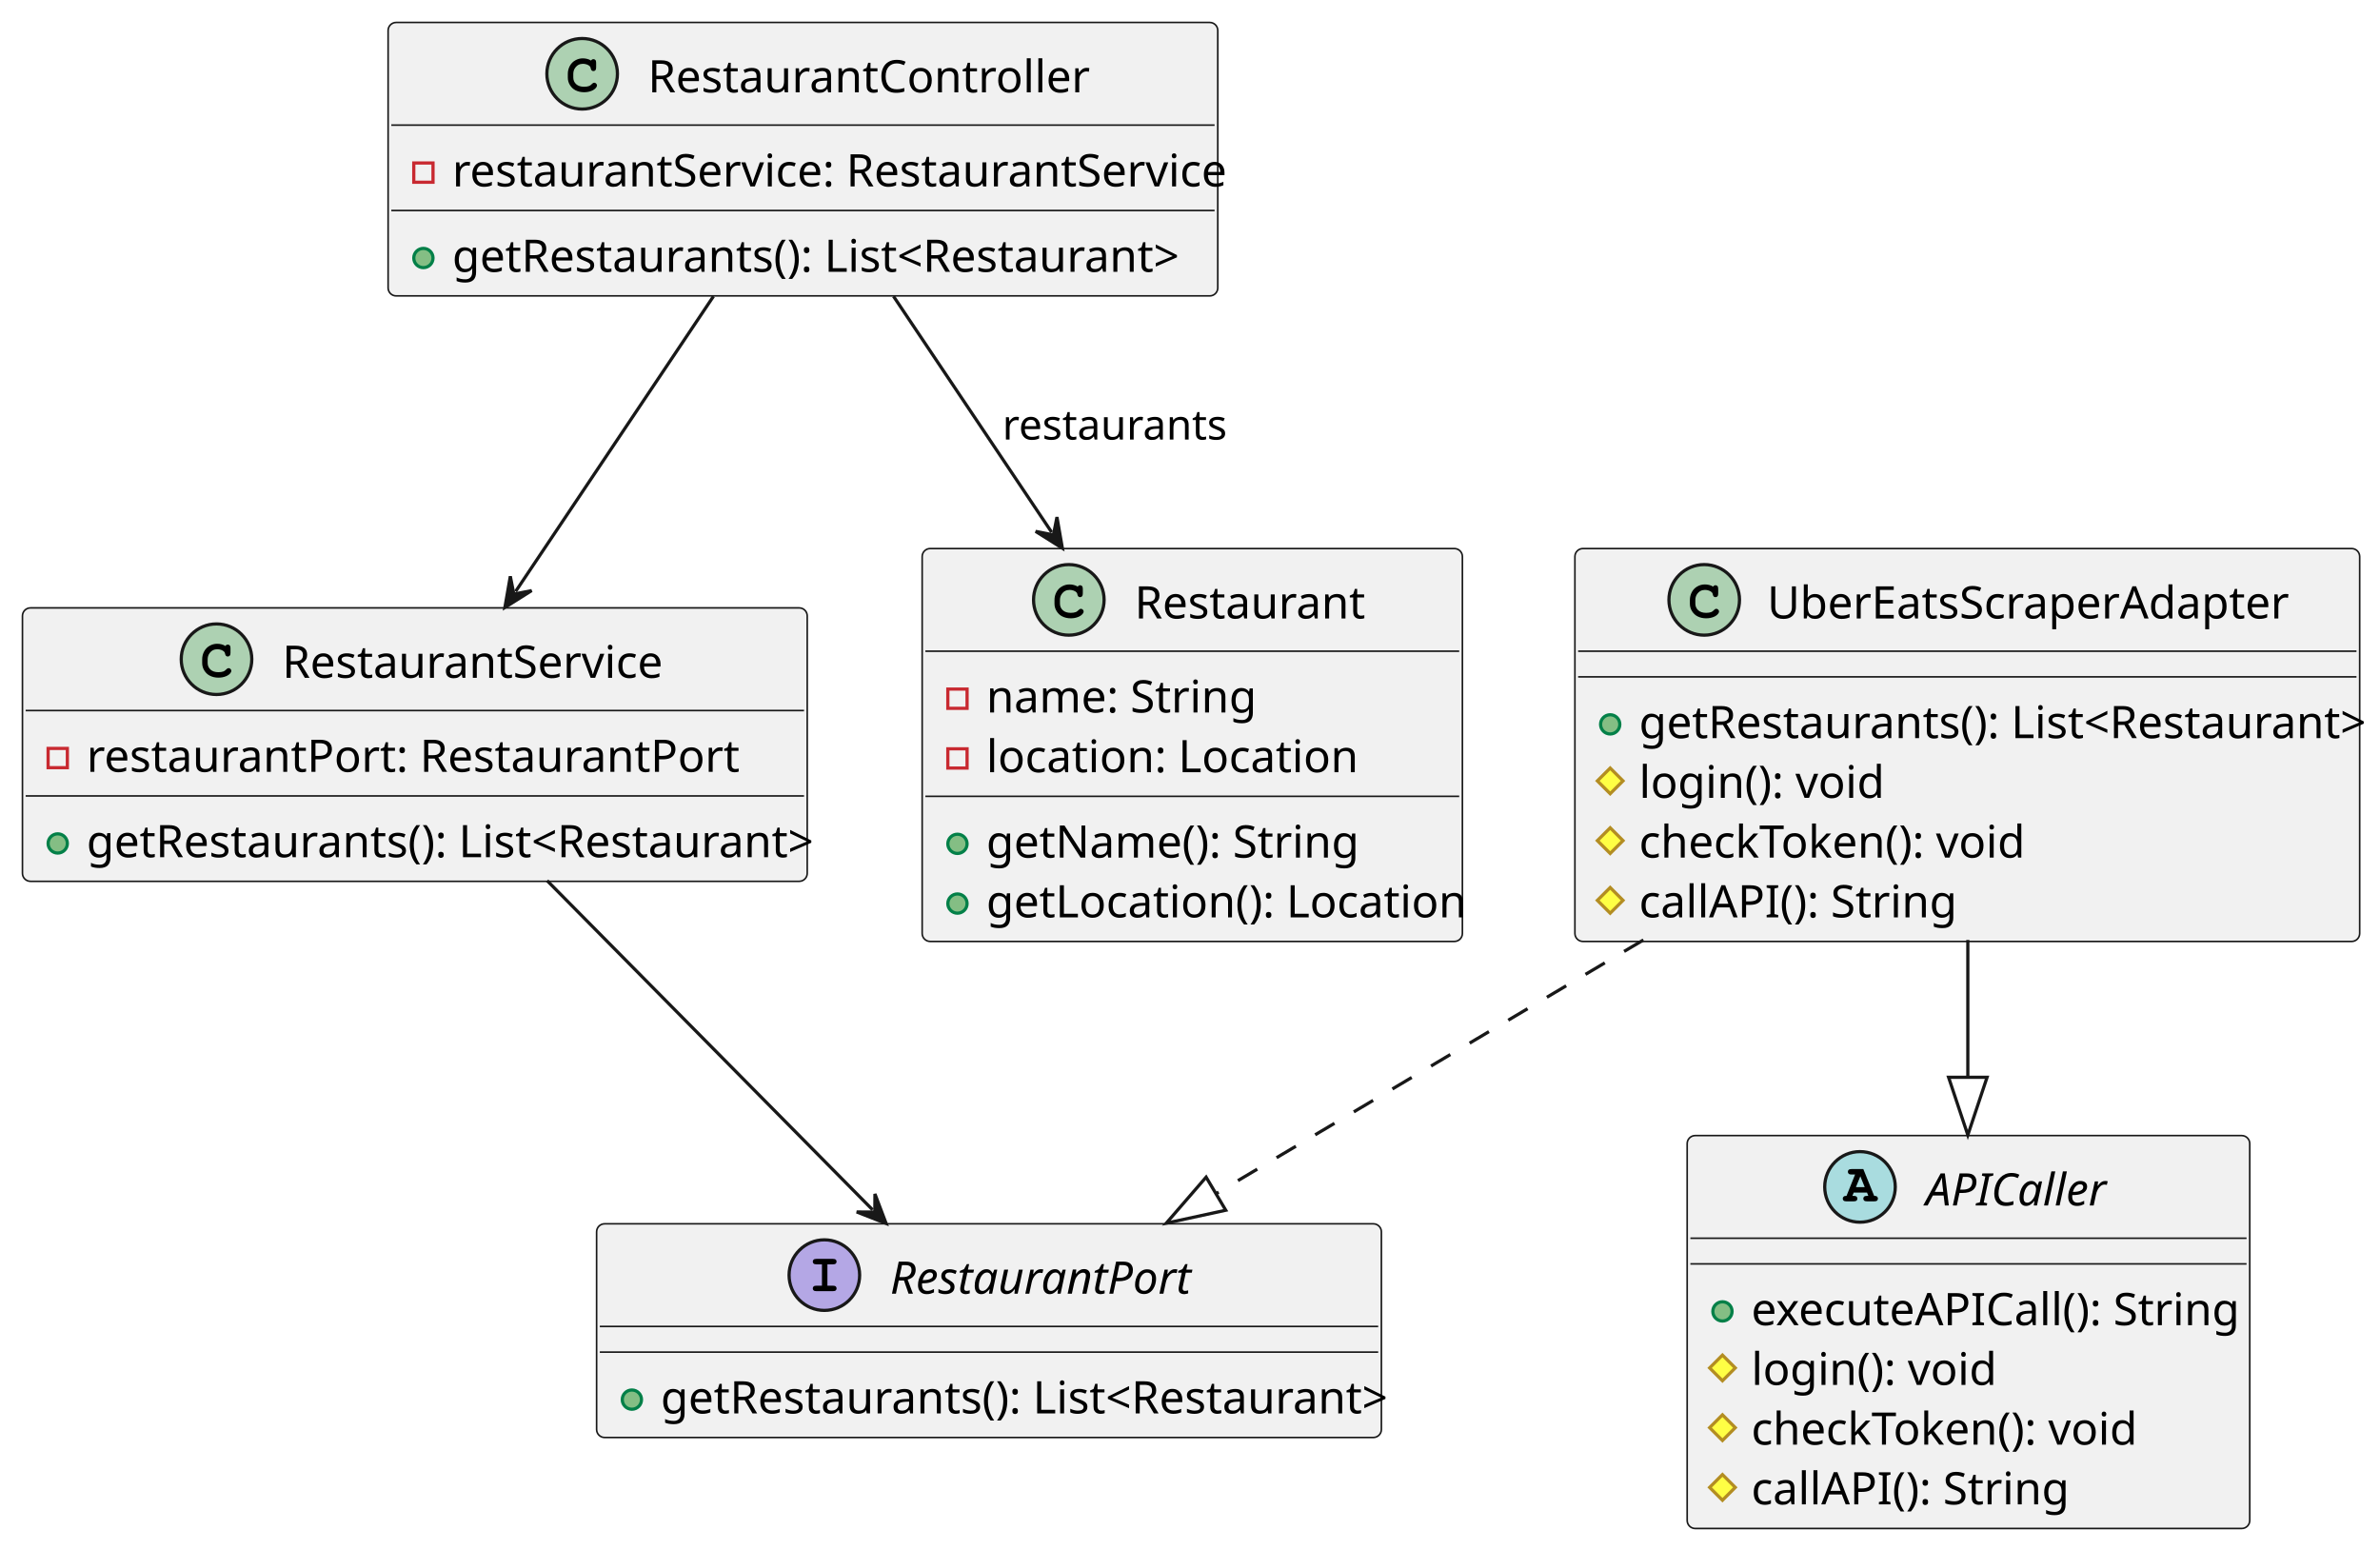
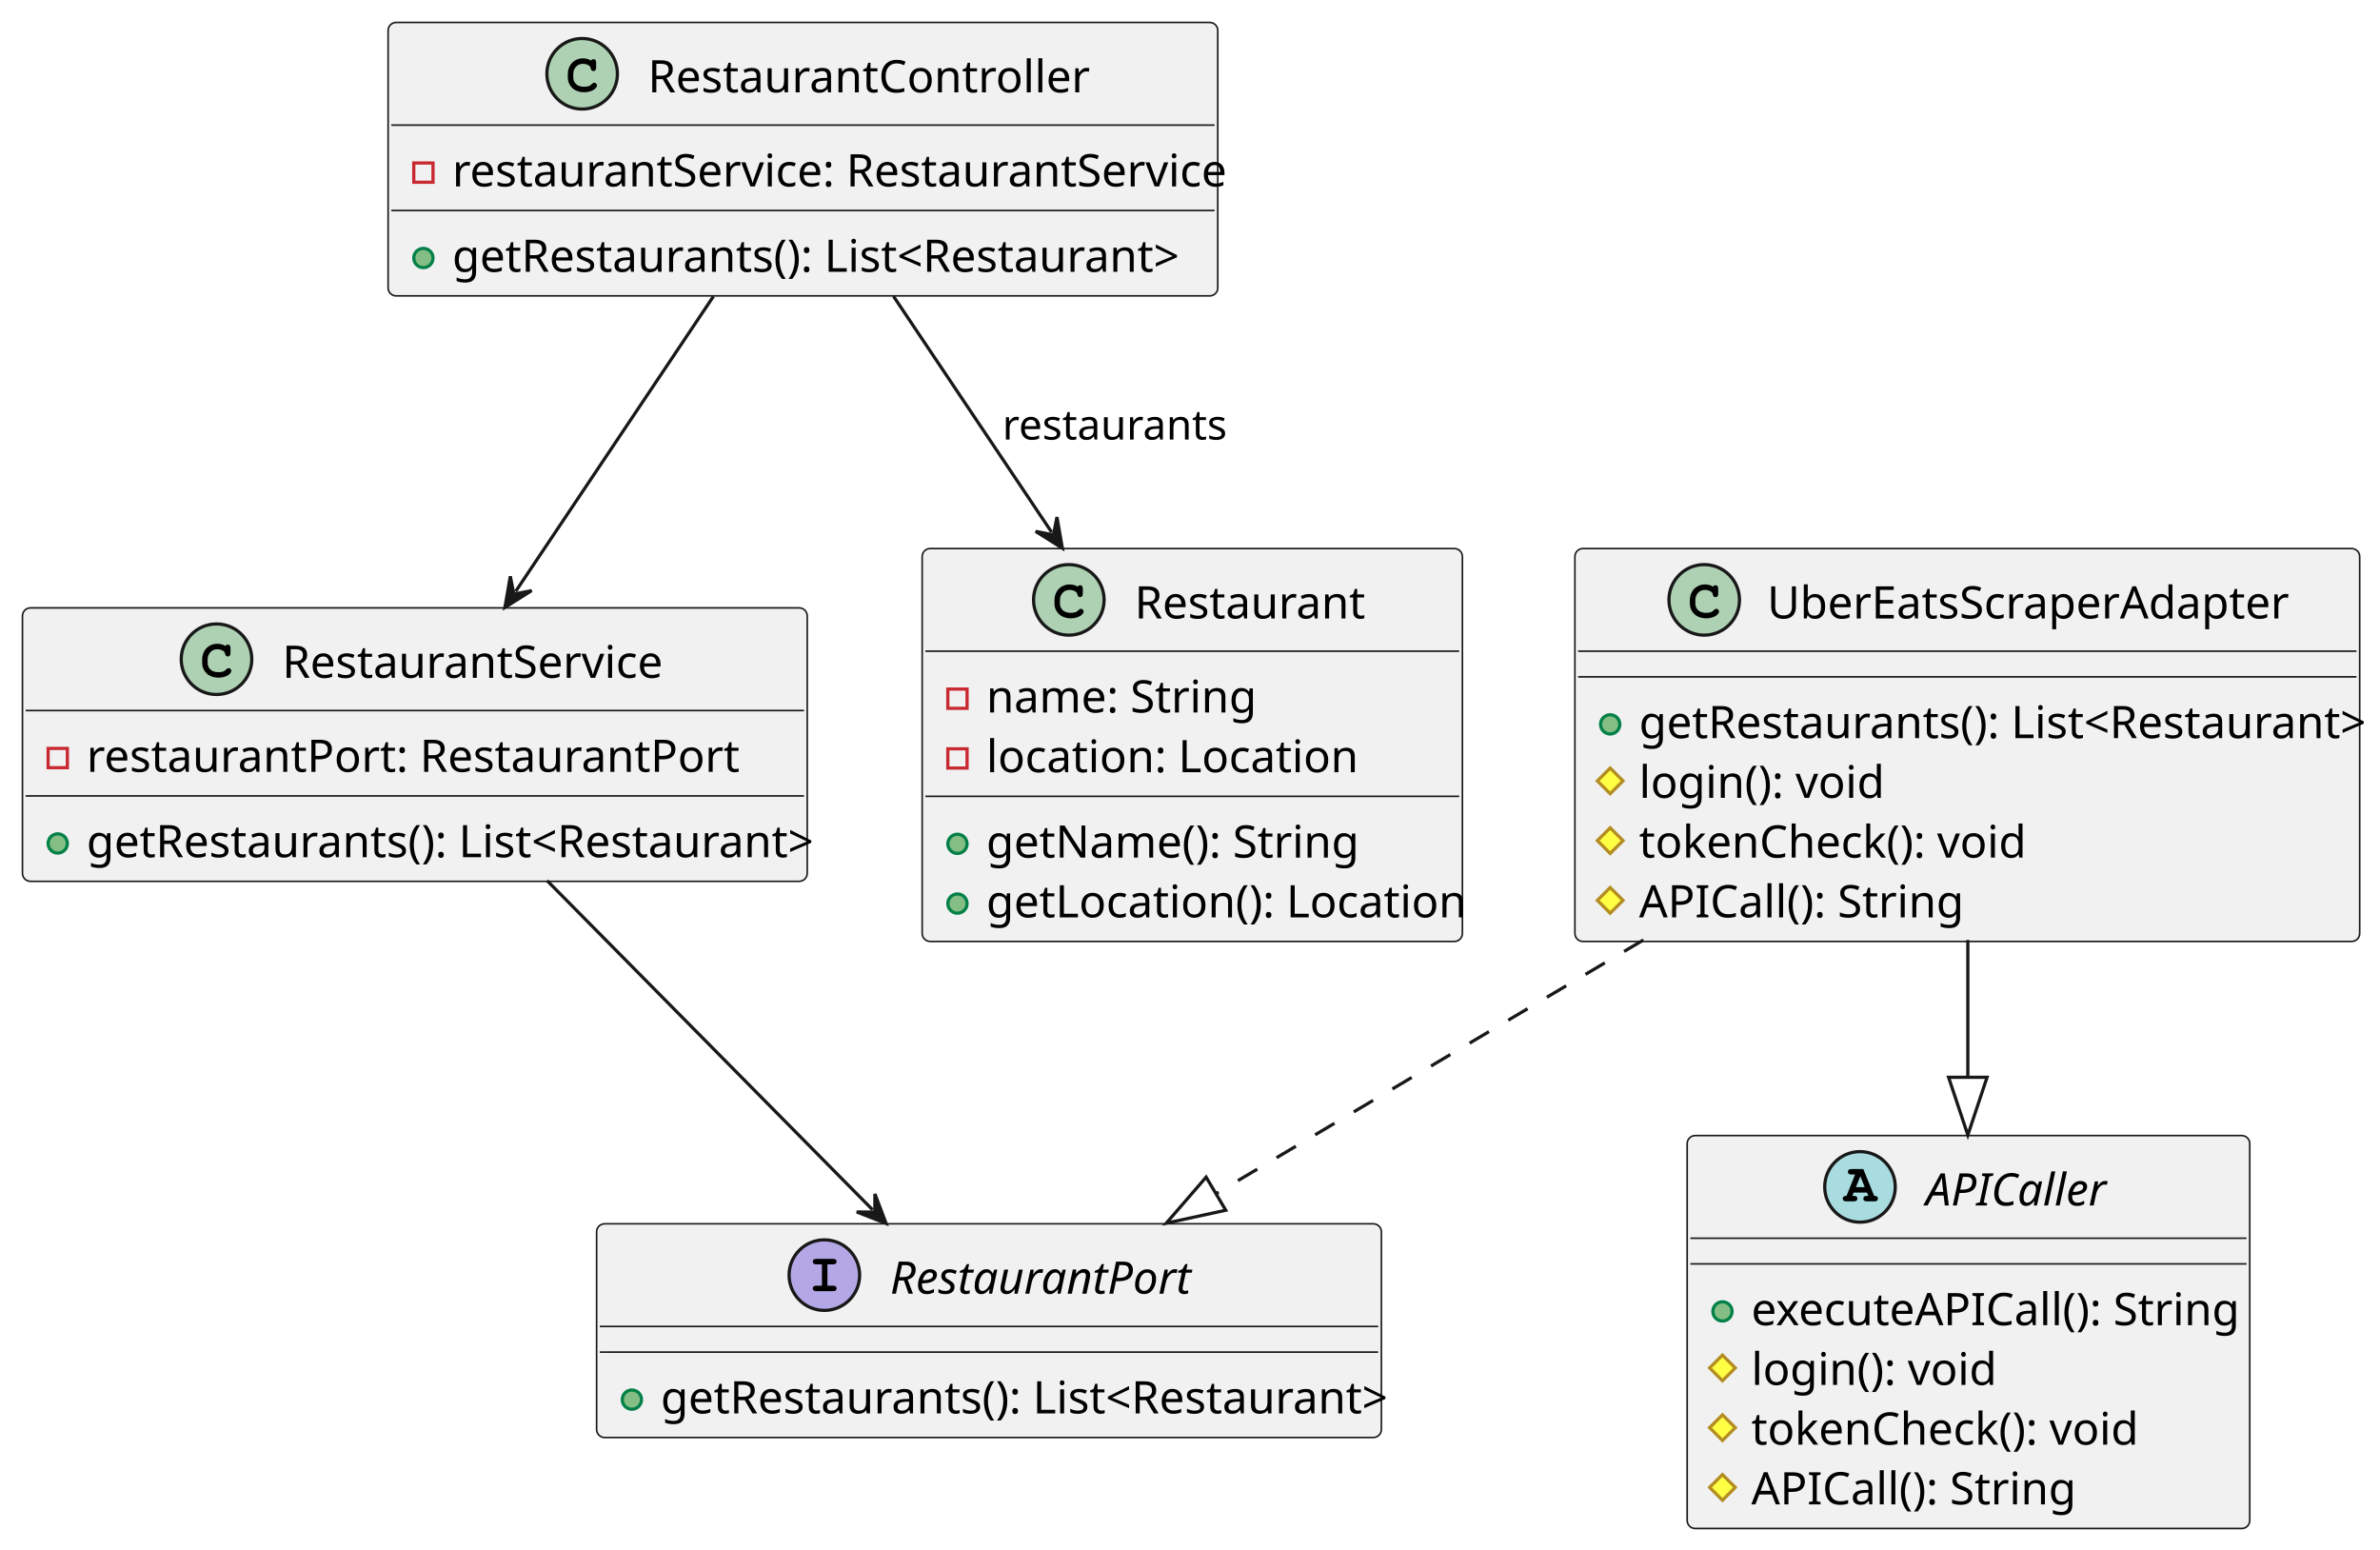
<svg xmlns="http://www.w3.org/2000/svg" contentStyleType="text/css" height="483px" preserveAspectRatio="none" style="width:742px;height:483px;background:#FFFFFF;" version="1.1" viewBox="0 0 742 483" width="742px" zoomAndPan="magnify">
  <defs />
  <g>
    <g id="elem_RestaurantController">
      <rect codeLine="3" fill="#F1F1F1" height="85.242" id="RestaurantController" rx="2.5" ry="2.5" style="stroke:#181818;stroke-width:0.5;" width="258.661" x="121" y="7" />
      <ellipse cx="181.495" cy="23" fill="#ADD1B2" rx="11" ry="11" style="stroke:#181818;stroke-width:1.0;" />
      <path d="M184.26,18.875 Q184.417,18.656 184.604,18.547 Q184.792,18.438 185.01,18.438 Q185.385,18.438 185.62,18.703 Q185.854,18.953 185.854,19.562 L185.854,21.016 Q185.854,21.625 185.62,21.891 Q185.385,22.156 185.01,22.156 Q184.667,22.156 184.463,21.953 Q184.26,21.766 184.151,21.25 Q184.104,20.891 183.917,20.703 Q183.588,20.328 182.979,20.109 Q182.37,19.891 181.745,19.891 Q180.979,19.891 180.338,20.219 Q179.713,20.547 179.213,21.297 Q178.729,22.047 178.729,23.078 L178.729,24.172 Q178.729,25.406 179.62,26.234 Q180.51,27.047 182.104,27.047 Q183.042,27.047 183.698,26.797 Q184.088,26.641 184.51,26.203 Q184.776,25.938 184.917,25.859 Q185.073,25.781 185.276,25.781 Q185.604,25.781 185.854,26.047 Q186.12,26.297 186.12,26.641 Q186.12,26.984 185.776,27.391 Q185.276,27.969 184.479,28.297 Q183.401,28.75 182.104,28.75 Q180.588,28.75 179.385,28.125 Q178.401,27.625 177.713,26.562 Q177.026,25.484 177.026,24.203 L177.026,23.047 Q177.026,21.719 177.635,20.578 Q178.26,19.422 179.354,18.812 Q180.448,18.188 181.682,18.188 Q182.417,18.188 183.057,18.359 Q183.713,18.516 184.26,18.875 Z " fill="#000000" />
      <text fill="#000000" font-family="sans-serif" font-size="14" lengthAdjust="spacing" textLength="129.172" x="201.995" y="28.797">RestaurantController</text>
      <line style="stroke:#181818;stroke-width:0.5;" x1="122" x2="378.661" y1="39" y2="39" />
      <rect fill="none" height="6" style="stroke:#C82930;stroke-width:1.0;" width="6" x="129" y="50.81" />
      <text fill="#000000" font-family="sans-serif" font-size="14" lengthAdjust="spacing" textLength="232.661" x="141" y="58.107">restaurantService: RestaurantService</text>
      <line style="stroke:#181818;stroke-width:0.5;" x1="122" x2="378.661" y1="65.621" y2="65.621" />
      <ellipse cx="132" cy="80.432" fill="#84BE84" rx="3" ry="3" style="stroke:#038048;stroke-width:1.0;" />
      <text fill="#000000" font-family="sans-serif" font-size="14" lengthAdjust="spacing" textLength="218.668" x="141" y="84.728">getRestaurants(): List&lt;Restaurant&gt;</text>
    </g>
    <g id="elem_RestaurantService">
      <rect codeLine="9" fill="#F1F1F1" height="85.242" id="RestaurantService" rx="2.5" ry="2.5" style="stroke:#181818;stroke-width:0.5;" width="244.668" x="7" y="189.5" />
      <ellipse cx="67.501" cy="205.5" fill="#ADD1B2" rx="11" ry="11" style="stroke:#181818;stroke-width:1.0;" />
      <path d="M70.267,201.375 Q70.423,201.156 70.611,201.047 Q70.798,200.938 71.017,200.938 Q71.392,200.938 71.626,201.203 Q71.861,201.453 71.861,202.062 L71.861,203.516 Q71.861,204.125 71.626,204.391 Q71.392,204.656 71.017,204.656 Q70.673,204.656 70.47,204.453 Q70.267,204.266 70.158,203.75 Q70.111,203.391 69.923,203.203 Q69.595,202.828 68.986,202.609 Q68.376,202.391 67.751,202.391 Q66.986,202.391 66.345,202.719 Q65.72,203.047 65.22,203.797 Q64.736,204.547 64.736,205.578 L64.736,206.672 Q64.736,207.906 65.626,208.734 Q66.517,209.547 68.111,209.547 Q69.048,209.547 69.705,209.297 Q70.095,209.141 70.517,208.703 Q70.783,208.438 70.923,208.359 Q71.08,208.281 71.283,208.281 Q71.611,208.281 71.861,208.547 Q72.126,208.797 72.126,209.141 Q72.126,209.484 71.783,209.891 Q71.283,210.469 70.486,210.797 Q69.408,211.25 68.111,211.25 Q66.595,211.25 65.392,210.625 Q64.408,210.125 63.72,209.062 Q63.033,207.984 63.033,206.703 L63.033,205.547 Q63.033,204.219 63.642,203.078 Q64.267,201.922 65.361,201.312 Q66.455,200.688 67.689,200.688 Q68.423,200.688 69.064,200.859 Q69.72,201.016 70.267,201.375 Z " fill="#000000" />
      <text fill="#000000" font-family="sans-serif" font-size="14" lengthAdjust="spacing" textLength="115.165" x="88.001" y="211.297">RestaurantService</text>
      <line style="stroke:#181818;stroke-width:0.5;" x1="8" x2="250.668" y1="221.5" y2="221.5" />
      <rect fill="none" height="6" style="stroke:#C82930;stroke-width:1.0;" width="6" x="15" y="233.31" />
      <text fill="#000000" font-family="sans-serif" font-size="14" lengthAdjust="spacing" textLength="190.648" x="27" y="240.607">restaurantPort: RestaurantPort</text>
      <line style="stroke:#181818;stroke-width:0.5;" x1="8" x2="250.668" y1="248.121" y2="248.121" />
      <ellipse cx="18" cy="262.932" fill="#84BE84" rx="3" ry="3" style="stroke:#038048;stroke-width:1.0;" />
      <text fill="#000000" font-family="sans-serif" font-size="14" lengthAdjust="spacing" textLength="218.668" x="27" y="267.228">getRestaurants(): List&lt;Restaurant&gt;</text>
    </g>
    <g id="elem_APICaller">
      <rect codeLine="15" fill="#F1F1F1" height="122.484" id="APICaller" rx="2.5" ry="2.5" style="stroke:#181818;stroke-width:0.5;" width="175.393" x="526" y="354" />
      <ellipse cx="579.881" cy="370" fill="#A9DCDF" rx="11" ry="11" style="stroke:#181818;stroke-width:1.0;" />
      <path d="M582.068,371.766 L577.928,371.766 L577.506,372.797 L577.928,372.797 Q578.537,372.797 578.803,373.031 Q579.068,373.266 579.068,373.656 Q579.068,374.031 578.803,374.266 Q578.537,374.5 577.928,374.5 L575.631,374.5 Q575.021,374.5 574.771,374.266 Q574.506,374.031 574.506,373.641 Q574.506,373.266 574.787,373.031 Q575.053,372.781 575.678,372.797 L578.35,366.141 L577.24,366.141 Q576.631,366.141 576.365,365.906 Q576.1,365.672 576.1,365.281 Q576.1,364.906 576.365,364.672 Q576.631,364.438 577.24,364.438 L580.912,364.438 L584.303,372.797 Q584.896,372.797 585.084,372.938 Q585.475,373.203 585.475,373.656 Q585.475,374.031 585.209,374.266 Q584.959,374.5 584.35,374.5 L582.053,374.5 Q581.443,374.5 581.178,374.266 Q580.912,374.031 580.912,373.641 Q580.912,373.266 581.178,373.031 Q581.443,372.797 582.053,372.797 L582.475,372.797 L582.068,371.766 Z M581.35,370.062 L579.99,366.688 L578.615,370.062 L581.35,370.062 Z " fill="#000000" />
      <text fill="#000000" font-family="sans-serif" font-size="14" font-style="italic" lengthAdjust="spacing" textLength="59.131" x="600.381" y="375.797">APICaller</text>
      <line style="stroke:#181818;stroke-width:0.5;" x1="527" x2="700.393" y1="386" y2="386" />
      <line style="stroke:#181818;stroke-width:0.5;" x1="527" x2="700.393" y1="394" y2="394" />
      <ellipse cx="537" cy="408.81" fill="#84BE84" rx="3" ry="3" style="stroke:#038048;stroke-width:1.0;" />
      <text fill="#000000" font-family="sans-serif" font-size="14" lengthAdjust="spacing" textLength="149.393" x="546" y="413.107">executeAPICall(): String</text>
      <polygon fill="#FFFF44" points="537,422.432,541,426.432,537,430.432,533,426.432" style="stroke:#B38D22;stroke-width:1.0;" />
      <text fill="#000000" font-family="sans-serif" font-size="14" lengthAdjust="spacing" textLength="72.365" x="546" y="431.728">login(): void</text>
      <polygon fill="#FFFF44" points="537,441.053,541,445.053,537,449.053,533,445.053" style="stroke:#B38D22;stroke-width:1.0;" />
-       <text fill="#000000" font-family="sans-serif" font-size="14" lengthAdjust="spacing" textLength="118.269" x="546" y="450.35">checkToken(): void</text>
+       <text fill="#000000" font-family="sans-serif" font-size="14" lengthAdjust="spacing" textLength="116.717" x="546" y="450.35">tokenCheck(): void</text>
      <polygon fill="#FFFF44" points="537,459.674,541,463.674,537,467.674,533,463.674" style="stroke:#B38D22;stroke-width:1.0;" />
-       <text fill="#000000" font-family="sans-serif" font-size="14" lengthAdjust="spacing" textLength="97.248" x="546" y="468.971">callAPI(): String</text>
+       <text fill="#000000" font-family="sans-serif" font-size="14" lengthAdjust="spacing" textLength="100.358" x="546" y="468.971">APICall(): String</text>
    </g>
    <g id="elem_RestaurantPort">
      <rect codeLine="22" fill="#F1F1F1" height="66.621" id="RestaurantPort" rx="2.5" ry="2.5" style="stroke:#181818;stroke-width:0.5;" width="244.668" x="186" y="381.5" />
      <ellipse cx="257.005" cy="397.5" fill="#B4A7E5" rx="11" ry="11" style="stroke:#181818;stroke-width:1.0;" />
      <path d="M257.958,394.141 L257.958,400.797 L259.677,400.797 Q260.286,400.797 260.552,401.031 Q260.817,401.266 260.817,401.656 Q260.817,402.031 260.552,402.266 Q260.286,402.5 259.677,402.5 L254.536,402.5 Q253.927,402.5 253.661,402.266 Q253.395,402.031 253.395,401.641 Q253.395,401.266 253.661,401.031 Q253.927,400.797 254.536,400.797 L256.255,400.797 L256.255,394.141 L254.536,394.141 Q253.927,394.141 253.661,393.906 Q253.395,393.672 253.395,393.281 Q253.395,392.906 253.661,392.672 Q253.927,392.438 254.536,392.438 L259.677,392.438 Q260.286,392.438 260.552,392.672 Q260.817,392.906 260.817,393.281 Q260.817,393.672 260.552,393.906 Q260.286,394.141 259.677,394.141 L257.958,394.141 Z " fill="#000000" />
      <text fill="#000000" font-family="sans-serif" font-size="14" font-style="italic" lengthAdjust="spacing" textLength="94.158" x="277.505" y="403.297">RestaurantPort</text>
      <line style="stroke:#181818;stroke-width:0.5;" x1="187" x2="429.668" y1="413.5" y2="413.5" />
      <line style="stroke:#181818;stroke-width:0.5;" x1="187" x2="429.668" y1="421.5" y2="421.5" />
      <ellipse cx="197" cy="436.31" fill="#84BE84" rx="3" ry="3" style="stroke:#038048;stroke-width:1.0;" />
      <text fill="#000000" font-family="sans-serif" font-size="14" lengthAdjust="spacing" textLength="218.668" x="206" y="440.607">getRestaurants(): List&lt;Restaurant&gt;</text>
    </g>
    <g id="elem_UberEatsScraperAdapter">
      <rect codeLine="26" fill="#F1F1F1" height="122.484" id="UberEatsScraperAdapter" rx="2.5" ry="2.5" style="stroke:#181818;stroke-width:0.5;" width="244.668" x="491" y="171" />
      <ellipse cx="531.315" cy="187" fill="#ADD1B2" rx="11" ry="11" style="stroke:#181818;stroke-width:1.0;" />
      <path d="M534.08,182.875 Q534.237,182.656 534.424,182.547 Q534.612,182.438 534.83,182.438 Q535.205,182.438 535.44,182.703 Q535.674,182.953 535.674,183.562 L535.674,185.016 Q535.674,185.625 535.44,185.891 Q535.205,186.156 534.83,186.156 Q534.487,186.156 534.283,185.953 Q534.08,185.766 533.971,185.25 Q533.924,184.891 533.737,184.703 Q533.408,184.328 532.799,184.109 Q532.19,183.891 531.565,183.891 Q530.799,183.891 530.158,184.219 Q529.533,184.547 529.033,185.297 Q528.549,186.047 528.549,187.078 L528.549,188.172 Q528.549,189.406 529.44,190.234 Q530.33,191.047 531.924,191.047 Q532.862,191.047 533.518,190.797 Q533.908,190.641 534.33,190.203 Q534.596,189.938 534.737,189.859 Q534.893,189.781 535.096,189.781 Q535.424,189.781 535.674,190.047 Q535.94,190.297 535.94,190.641 Q535.94,190.984 535.596,191.391 Q535.096,191.969 534.299,192.297 Q533.221,192.75 531.924,192.75 Q530.408,192.75 529.205,192.125 Q528.221,191.625 527.533,190.562 Q526.846,189.484 526.846,188.203 L526.846,187.047 Q526.846,185.719 527.455,184.578 Q528.08,183.422 529.174,182.812 Q530.268,182.188 531.502,182.188 Q532.237,182.188 532.877,182.359 Q533.533,182.516 534.08,182.875 Z " fill="#000000" />
      <text fill="#000000" font-family="sans-serif" font-size="14" lengthAdjust="spacing" textLength="156.413" x="550.94" y="192.797">UberEatsScraperAdapter</text>
      <line style="stroke:#181818;stroke-width:0.5;" x1="492" x2="734.668" y1="203" y2="203" />
      <line style="stroke:#181818;stroke-width:0.5;" x1="492" x2="734.668" y1="211" y2="211" />
      <ellipse cx="502" cy="225.81" fill="#84BE84" rx="3" ry="3" style="stroke:#038048;stroke-width:1.0;" />
      <text fill="#000000" font-family="sans-serif" font-size="14" lengthAdjust="spacing" textLength="218.668" x="511" y="230.107">getRestaurants(): List&lt;Restaurant&gt;</text>
      <polygon fill="#FFFF44" points="502,239.432,506,243.432,502,247.432,498,243.432" style="stroke:#B38D22;stroke-width:1.0;" />
      <text fill="#000000" font-family="sans-serif" font-size="14" lengthAdjust="spacing" textLength="72.365" x="511" y="248.728">login(): void</text>
      <polygon fill="#FFFF44" points="502,258.053,506,262.053,502,266.053,498,262.053" style="stroke:#B38D22;stroke-width:1.0;" />
-       <text fill="#000000" font-family="sans-serif" font-size="14" lengthAdjust="spacing" textLength="118.269" x="511" y="267.35">checkToken(): void</text>
+       <text fill="#000000" font-family="sans-serif" font-size="14" lengthAdjust="spacing" textLength="116.717" x="511" y="267.35">tokenCheck(): void</text>
      <polygon fill="#FFFF44" points="502,276.674,506,280.674,502,284.674,498,280.674" style="stroke:#B38D22;stroke-width:1.0;" />
-       <text fill="#000000" font-family="sans-serif" font-size="14" lengthAdjust="spacing" textLength="97.248" x="511" y="285.971">callAPI(): String</text>
+       <text fill="#000000" font-family="sans-serif" font-size="14" lengthAdjust="spacing" textLength="100.358" x="511" y="285.971">APICall(): String</text>
    </g>
    <g id="elem_Restaurant">
      <rect codeLine="33" fill="#F1F1F1" height="122.484" id="Restaurant" rx="2.5" ry="2.5" style="stroke:#181818;stroke-width:0.5;" width="168.427" x="287.5" y="171" />
      <ellipse cx="333.222" cy="187" fill="#ADD1B2" rx="11" ry="11" style="stroke:#181818;stroke-width:1.0;" />
      <path d="M335.988,182.875 Q336.144,182.656 336.332,182.547 Q336.519,182.438 336.738,182.438 Q337.113,182.438 337.347,182.703 Q337.582,182.953 337.582,183.562 L337.582,185.016 Q337.582,185.625 337.347,185.891 Q337.113,186.156 336.738,186.156 Q336.394,186.156 336.191,185.953 Q335.988,185.766 335.878,185.25 Q335.832,184.891 335.644,184.703 Q335.316,184.328 334.707,184.109 Q334.097,183.891 333.472,183.891 Q332.707,183.891 332.066,184.219 Q331.441,184.547 330.941,185.297 Q330.457,186.047 330.457,187.078 L330.457,188.172 Q330.457,189.406 331.347,190.234 Q332.238,191.047 333.832,191.047 Q334.769,191.047 335.425,190.797 Q335.816,190.641 336.238,190.203 Q336.503,189.938 336.644,189.859 Q336.8,189.781 337.003,189.781 Q337.332,189.781 337.582,190.047 Q337.847,190.297 337.847,190.641 Q337.847,190.984 337.503,191.391 Q337.003,191.969 336.207,192.297 Q335.128,192.75 333.832,192.75 Q332.316,192.75 331.113,192.125 Q330.128,191.625 329.441,190.562 Q328.753,189.484 328.753,188.203 L328.753,187.047 Q328.753,185.719 329.363,184.578 Q329.988,183.422 331.082,182.812 Q332.175,182.188 333.41,182.188 Q334.144,182.188 334.785,182.359 Q335.441,182.516 335.988,182.875 Z " fill="#000000" />
      <text fill="#000000" font-family="sans-serif" font-size="14" lengthAdjust="spacing" textLength="68.482" x="353.722" y="192.797">Restaurant</text>
      <line style="stroke:#181818;stroke-width:0.5;" x1="288.5" x2="454.927" y1="203" y2="203" />
      <rect fill="none" height="6" style="stroke:#C82930;stroke-width:1.0;" width="6" x="295.5" y="214.81" />
      <text fill="#000000" font-family="sans-serif" font-size="14" lengthAdjust="spacing" textLength="79.372" x="307.5" y="222.107">name: String</text>
      <rect fill="none" height="6" style="stroke:#C82930;stroke-width:1.0;" width="6" x="295.5" y="233.432" />
      <text fill="#000000" font-family="sans-serif" font-size="14" lengthAdjust="spacing" textLength="108.965" x="307.5" y="240.728">location: Location</text>
      <line style="stroke:#181818;stroke-width:0.5;" x1="288.5" x2="454.927" y1="248.242" y2="248.242" />
      <ellipse cx="298.5" cy="263.053" fill="#84BE84" rx="3" ry="3" style="stroke:#038048;stroke-width:1.0;" />
      <text fill="#000000" font-family="sans-serif" font-size="14" lengthAdjust="spacing" textLength="110.482" x="307.5" y="267.35">getName(): String</text>
      <ellipse cx="298.5" cy="281.674" fill="#84BE84" rx="3" ry="3" style="stroke:#038048;stroke-width:1.0;" />
      <text fill="#000000" font-family="sans-serif" font-size="14" lengthAdjust="spacing" textLength="142.427" x="307.5" y="285.971">getLocation(): Location</text>
    </g>
    <g id="link_RestaurantController_RestaurantService">
      <path codeLine="40" d="M222.44,92.36 C202.89,121.52 180.272,155.267 160.752,184.377 " fill="none" id="RestaurantController-to-RestaurantService" style="stroke:#181818;stroke-width:1.0;" />
      <polygon fill="#181818" points="157.41,189.36,165.745,184.113,160.195,185.207,159.1,179.657,157.41,189.36" style="stroke:#181818;stroke-width:1.0;" />
    </g>
    <g id="link_RestaurantService_RestaurantPort">
      <path codeLine="41" d="M170.57,274.53 C202.67,306.98 242.441,347.204 272.041,377.134 " fill="none" id="RestaurantService-to-RestaurantPort" style="stroke:#181818;stroke-width:1.0;" />
      <polygon fill="#181818" points="276.26,381.4,272.776,372.188,272.744,377.845,267.087,377.814,276.26,381.4" style="stroke:#181818;stroke-width:1.0;" />
    </g>
    <g id="link_UberEatsScraperAdapter_RestaurantPort">
      <path codeLine="42" d="M512.36,293.02 C462.77,322.45 420.449,347.562 379.089,372.112 " fill="none" id="UberEatsScraperAdapter-to-RestaurantPort" style="stroke:#181818;stroke-width:1.0;stroke-dasharray:7.0,7.0;" />
      <polygon fill="none" points="363.61,381.3,382.151,377.272,376.026,366.953,363.61,381.3" style="stroke:#181818;stroke-width:1.0;" />
    </g>
    <g id="link_UberEatsScraperAdapter_APICaller">
      <path codeLine="43" d="M613.5,293.02 C613.5,312.57 613.5,316.27 613.5,335.83 " fill="none" id="UberEatsScraperAdapter-to-APICaller" style="stroke:#181818;stroke-width:1.0;" />
      <polygon fill="none" points="613.5,353.83,619.5,335.83,607.5,335.83,613.5,353.83" style="stroke:#181818;stroke-width:1.0;" />
    </g>
    <g id="link_RestaurantController_Restaurant">
      <path codeLine="44" d="M278.56,92.36 C294.2,115.69 310.61,140.155 327.87,165.916 " fill="none" id="RestaurantController-to-Restaurant" style="stroke:#181818;stroke-width:1.0;" />
      <polygon fill="#181818" points="331.21,170.9,329.523,161.197,328.427,166.746,322.877,165.65,331.21,170.9" style="stroke:#181818;stroke-width:1.0;" />
      <text fill="#000000" font-family="sans-serif" font-size="13" lengthAdjust="spacing" textLength="65.032" x="312.5" y="137.028">restaurants</text>
    </g>
  </g>
</svg>
